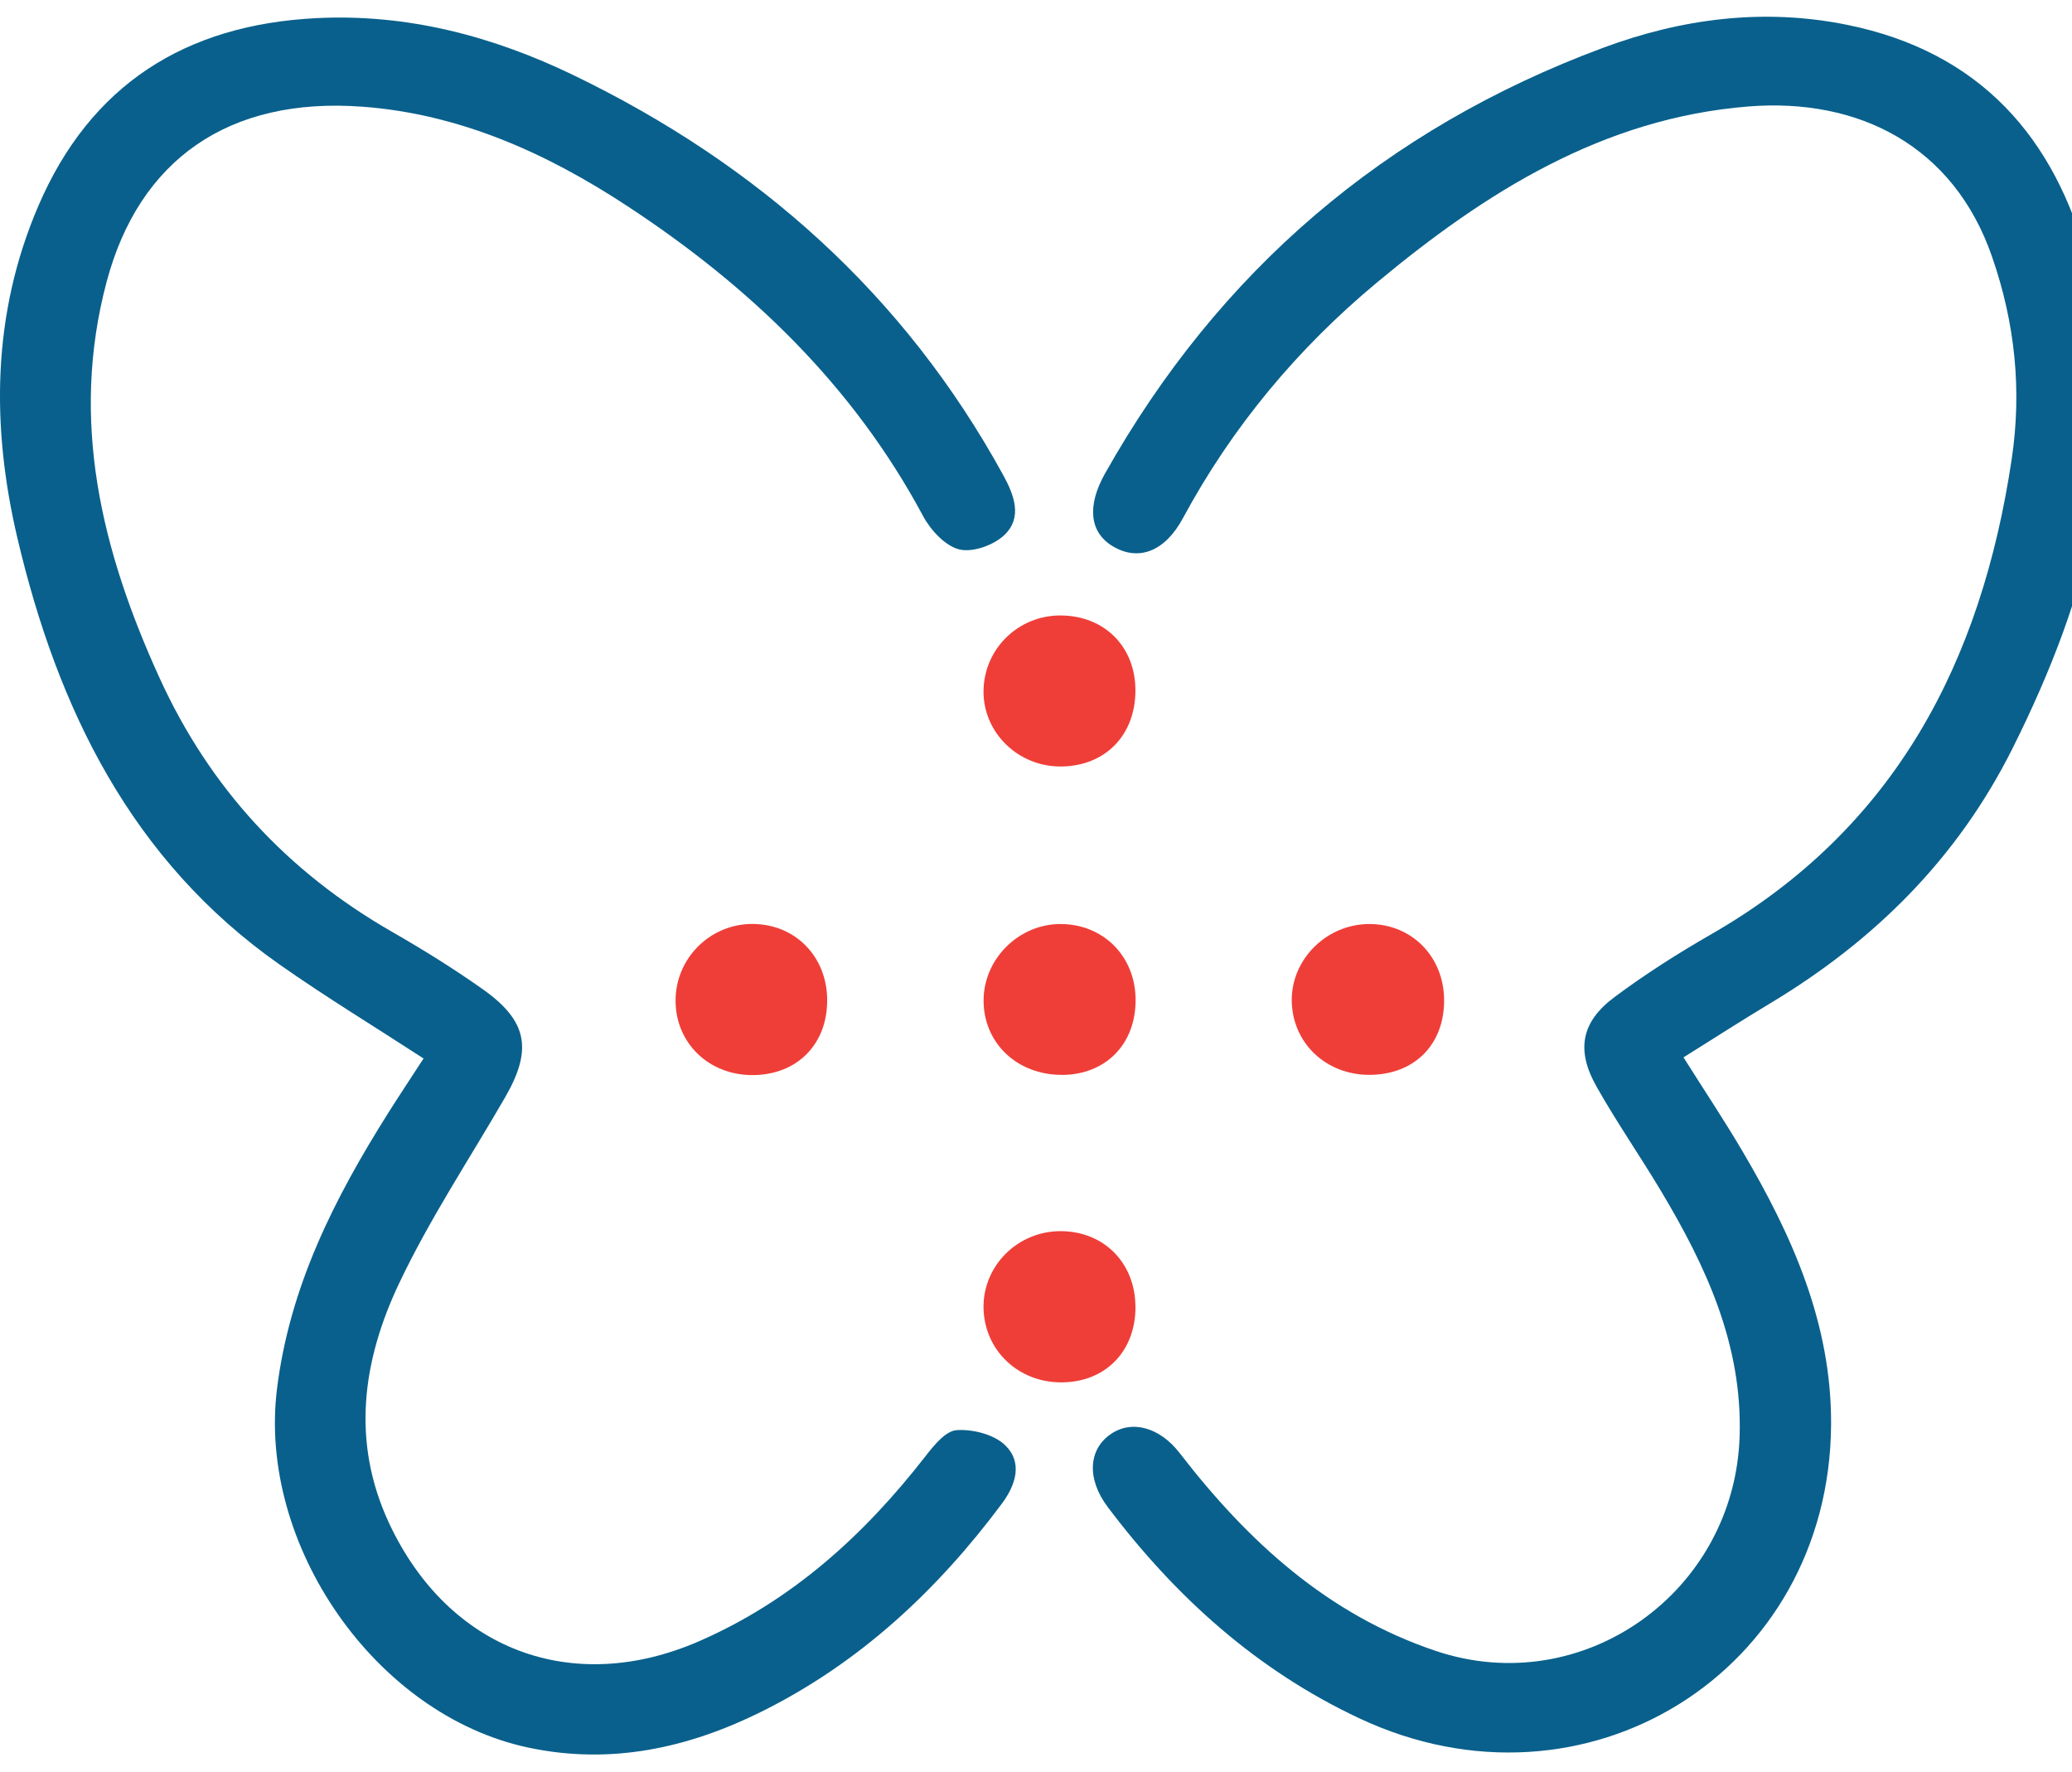
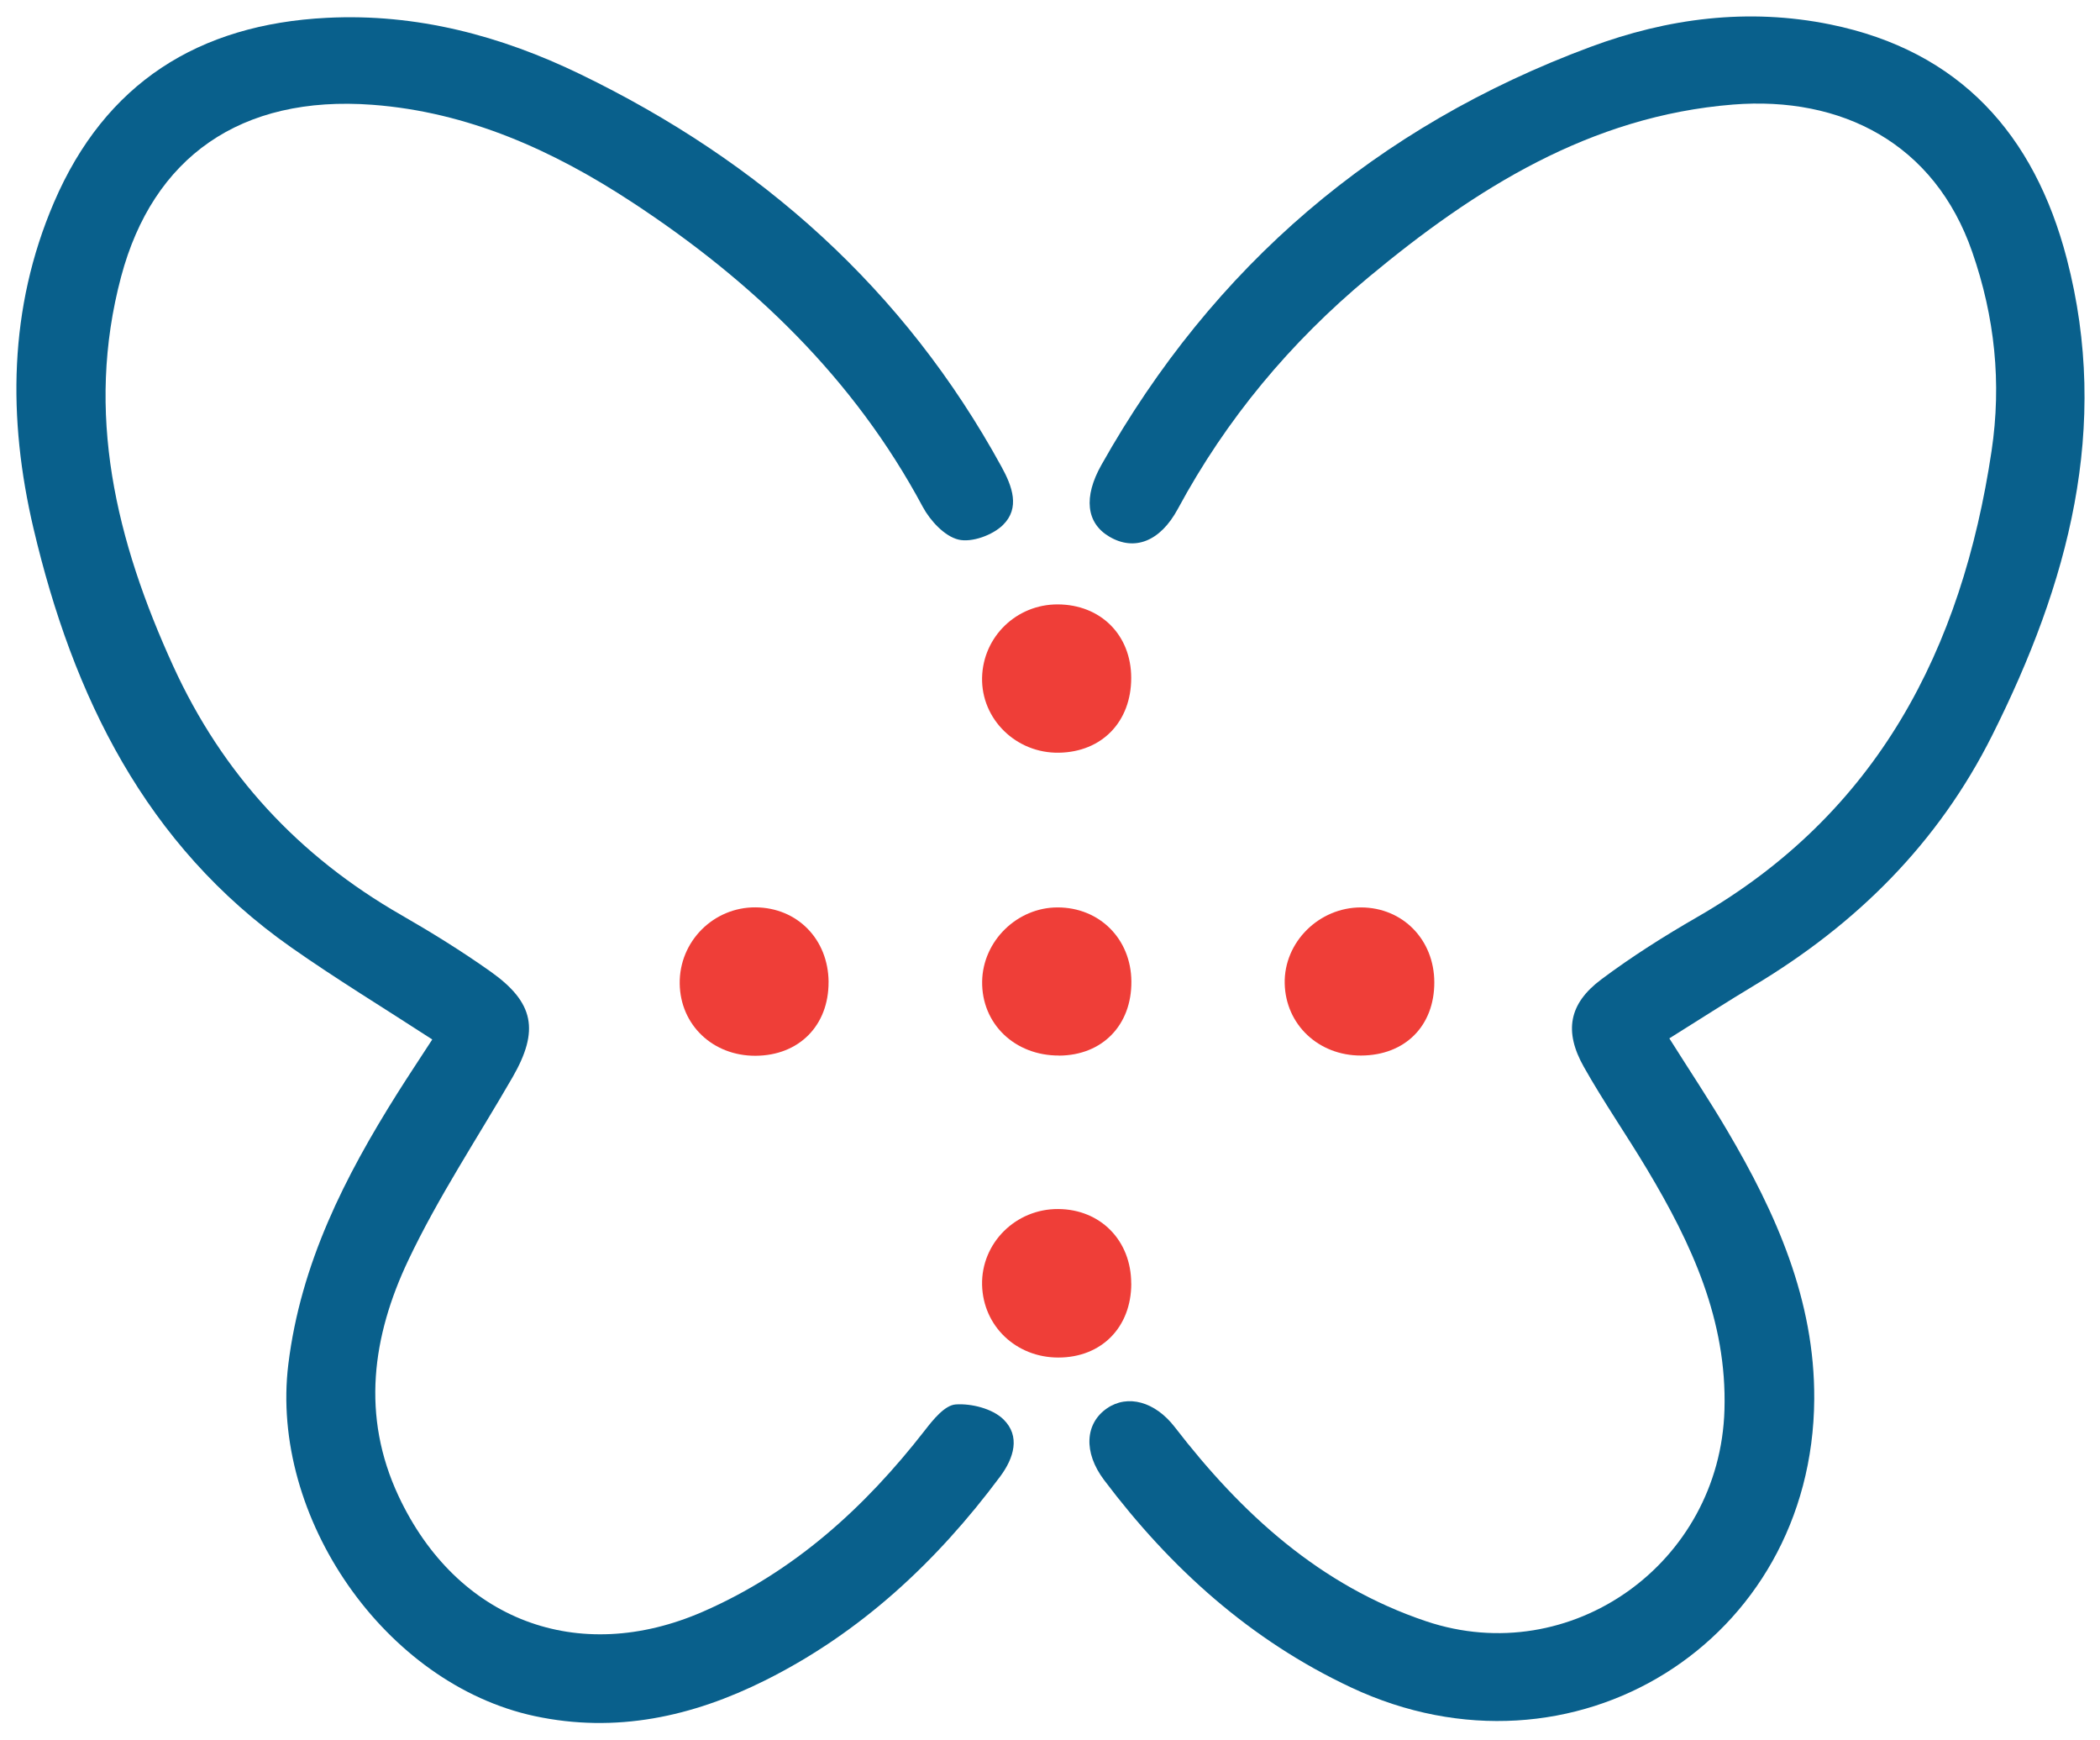
- <svg xmlns="http://www.w3.org/2000/svg" width="62" height="53" viewBox="0 0 62 53" fill="none">
+ <svg xmlns="http://www.w3.org/2000/svg" width="64" height="53" viewBox="-0.5 0 64 53" fill="none">
  <path d="M50.375 31.639C51.003 32.636 51.595 33.523 52.135 34.44C53.629 36.972 54.811 39.614 54.791 42.635C54.743 50.032 47.429 54.584 40.681 51.419C37.612 49.981 35.173 47.782 33.149 45.097C32.511 44.252 32.567 43.371 33.239 42.91C33.869 42.478 34.702 42.707 35.299 43.479C37.338 46.122 39.725 48.312 42.964 49.4C47.369 50.879 51.919 47.638 52.055 42.957C52.136 40.226 51.05 37.891 49.699 35.633C49.071 34.582 48.371 33.575 47.77 32.509C47.159 31.427 47.312 30.582 48.299 29.844C49.227 29.149 50.217 28.523 51.223 27.944C56.718 24.783 59.291 19.792 60.196 13.737C60.505 11.666 60.294 9.656 59.606 7.677C58.459 4.364 55.62 2.922 52.315 3.186C47.969 3.534 44.46 5.744 41.208 8.448C38.825 10.43 36.872 12.769 35.396 15.506C34.856 16.507 34.068 16.801 33.307 16.351C32.603 15.936 32.517 15.144 33.064 14.171C36.476 8.103 41.453 3.851 47.969 1.43C50.325 0.554 52.776 0.235 55.281 0.745C59.236 1.551 61.502 4.106 62.486 7.876C63.831 13.031 62.526 17.793 60.214 22.406C58.566 25.696 56.084 28.151 52.967 30.023C52.131 30.525 51.311 31.054 50.375 31.639Z" fill="#09608C" />
  <path d="M12.673 31.672C11.183 30.703 9.746 29.831 8.373 28.866C3.926 25.746 1.721 21.2 0.52 16.098C-0.265 12.758 -0.241 9.396 1.143 6.172C2.703 2.531 5.551 0.74 9.462 0.543C12.194 0.404 14.762 1.087 17.183 2.26C22.682 4.921 27.061 8.816 30.021 14.22C30.353 14.823 30.592 15.48 30.067 15.996C29.752 16.306 29.115 16.539 28.709 16.441C28.288 16.34 27.849 15.866 27.623 15.445C25.526 11.528 22.431 8.567 18.765 6.162C16.358 4.582 13.764 3.412 10.851 3.193C6.83 2.892 4.16 4.792 3.191 8.431C2.084 12.588 3.04 16.485 4.774 20.285C6.277 23.581 8.602 26.087 11.732 27.883C12.66 28.416 13.574 28.983 14.447 29.601C15.787 30.549 15.939 31.402 15.12 32.825C14.049 34.68 12.854 36.476 11.94 38.406C10.849 40.709 10.499 43.138 11.649 45.591C13.419 49.361 17.111 50.772 20.926 49.106C23.695 47.897 25.852 45.94 27.687 43.581C27.939 43.256 28.293 42.815 28.627 42.793C29.109 42.76 29.747 42.922 30.08 43.247C30.603 43.756 30.404 44.424 29.977 44.995C28.043 47.589 25.727 49.75 22.816 51.202C20.602 52.306 18.275 52.821 15.79 52.288C11.231 51.309 7.716 46.226 8.287 41.571C8.664 38.498 10.008 35.857 11.617 33.302C11.944 32.784 12.283 32.275 12.673 31.674V31.672Z" fill="#09608C" />
  <path d="M33.975 20.657C33.975 21.992 33.083 22.914 31.772 22.935C30.469 22.957 29.403 21.915 29.43 20.648C29.458 19.401 30.478 18.412 31.735 18.416C33.045 18.42 33.975 19.349 33.975 20.657Z" fill="#EF3E38" />
  <path d="M24.751 29.923C24.758 31.247 23.85 32.164 22.525 32.169C21.225 32.175 20.232 31.231 20.215 29.971C20.197 28.689 21.243 27.638 22.527 27.647C23.8 27.656 24.745 28.621 24.752 29.923H24.751Z" fill="#EF3E38" />
  <path d="M43.212 29.929C43.216 31.26 42.319 32.158 40.98 32.162C39.683 32.166 38.679 31.218 38.653 29.965C38.627 28.709 39.697 27.645 40.983 27.649C42.252 27.654 43.209 28.632 43.212 29.929Z" fill="#EF3E38" />
  <path d="M33.977 39.108C33.977 40.443 33.07 41.364 31.753 41.364C30.465 41.364 29.46 40.405 29.43 39.15C29.403 37.878 30.454 36.83 31.751 36.839C33.041 36.847 33.975 37.8 33.975 39.108H33.977Z" fill="#EF3E38" />
  <path d="M31.779 32.162C30.425 32.169 29.412 31.192 29.432 29.903C29.452 28.672 30.497 27.649 31.731 27.649C33.011 27.649 33.971 28.61 33.98 29.903C33.991 31.236 33.094 32.157 31.779 32.164V32.162Z" fill="#EF3E38" />
</svg>
